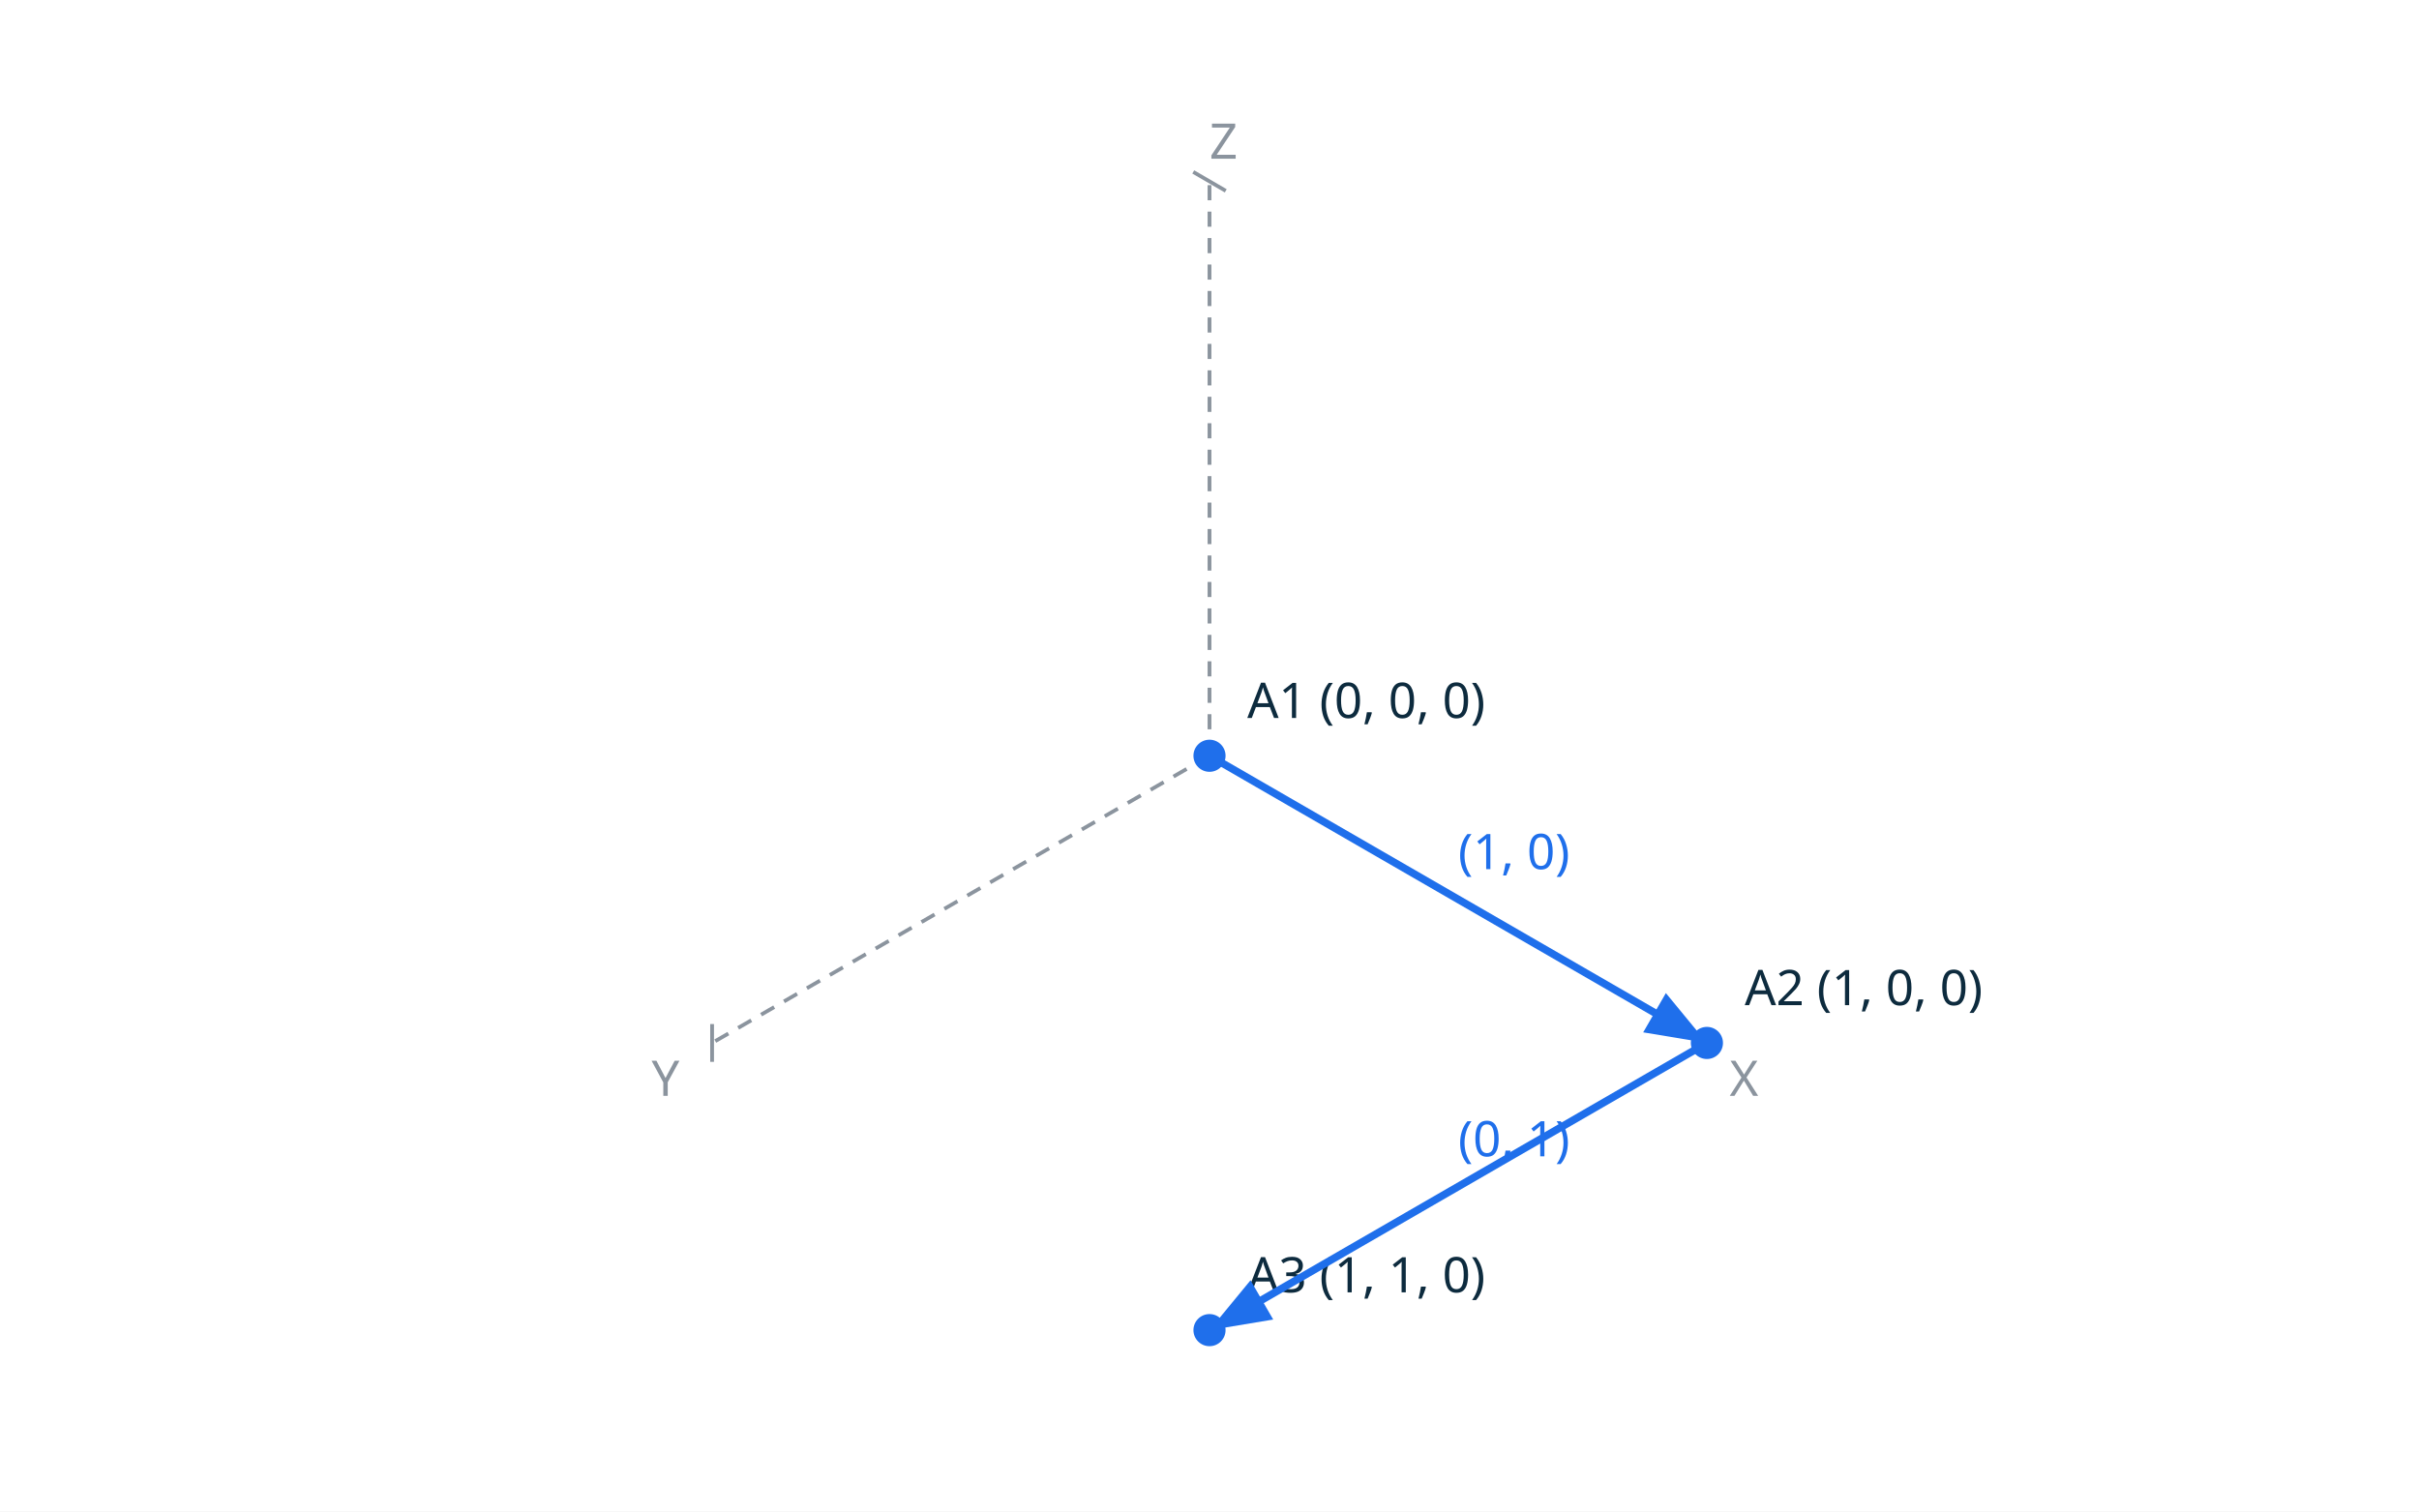
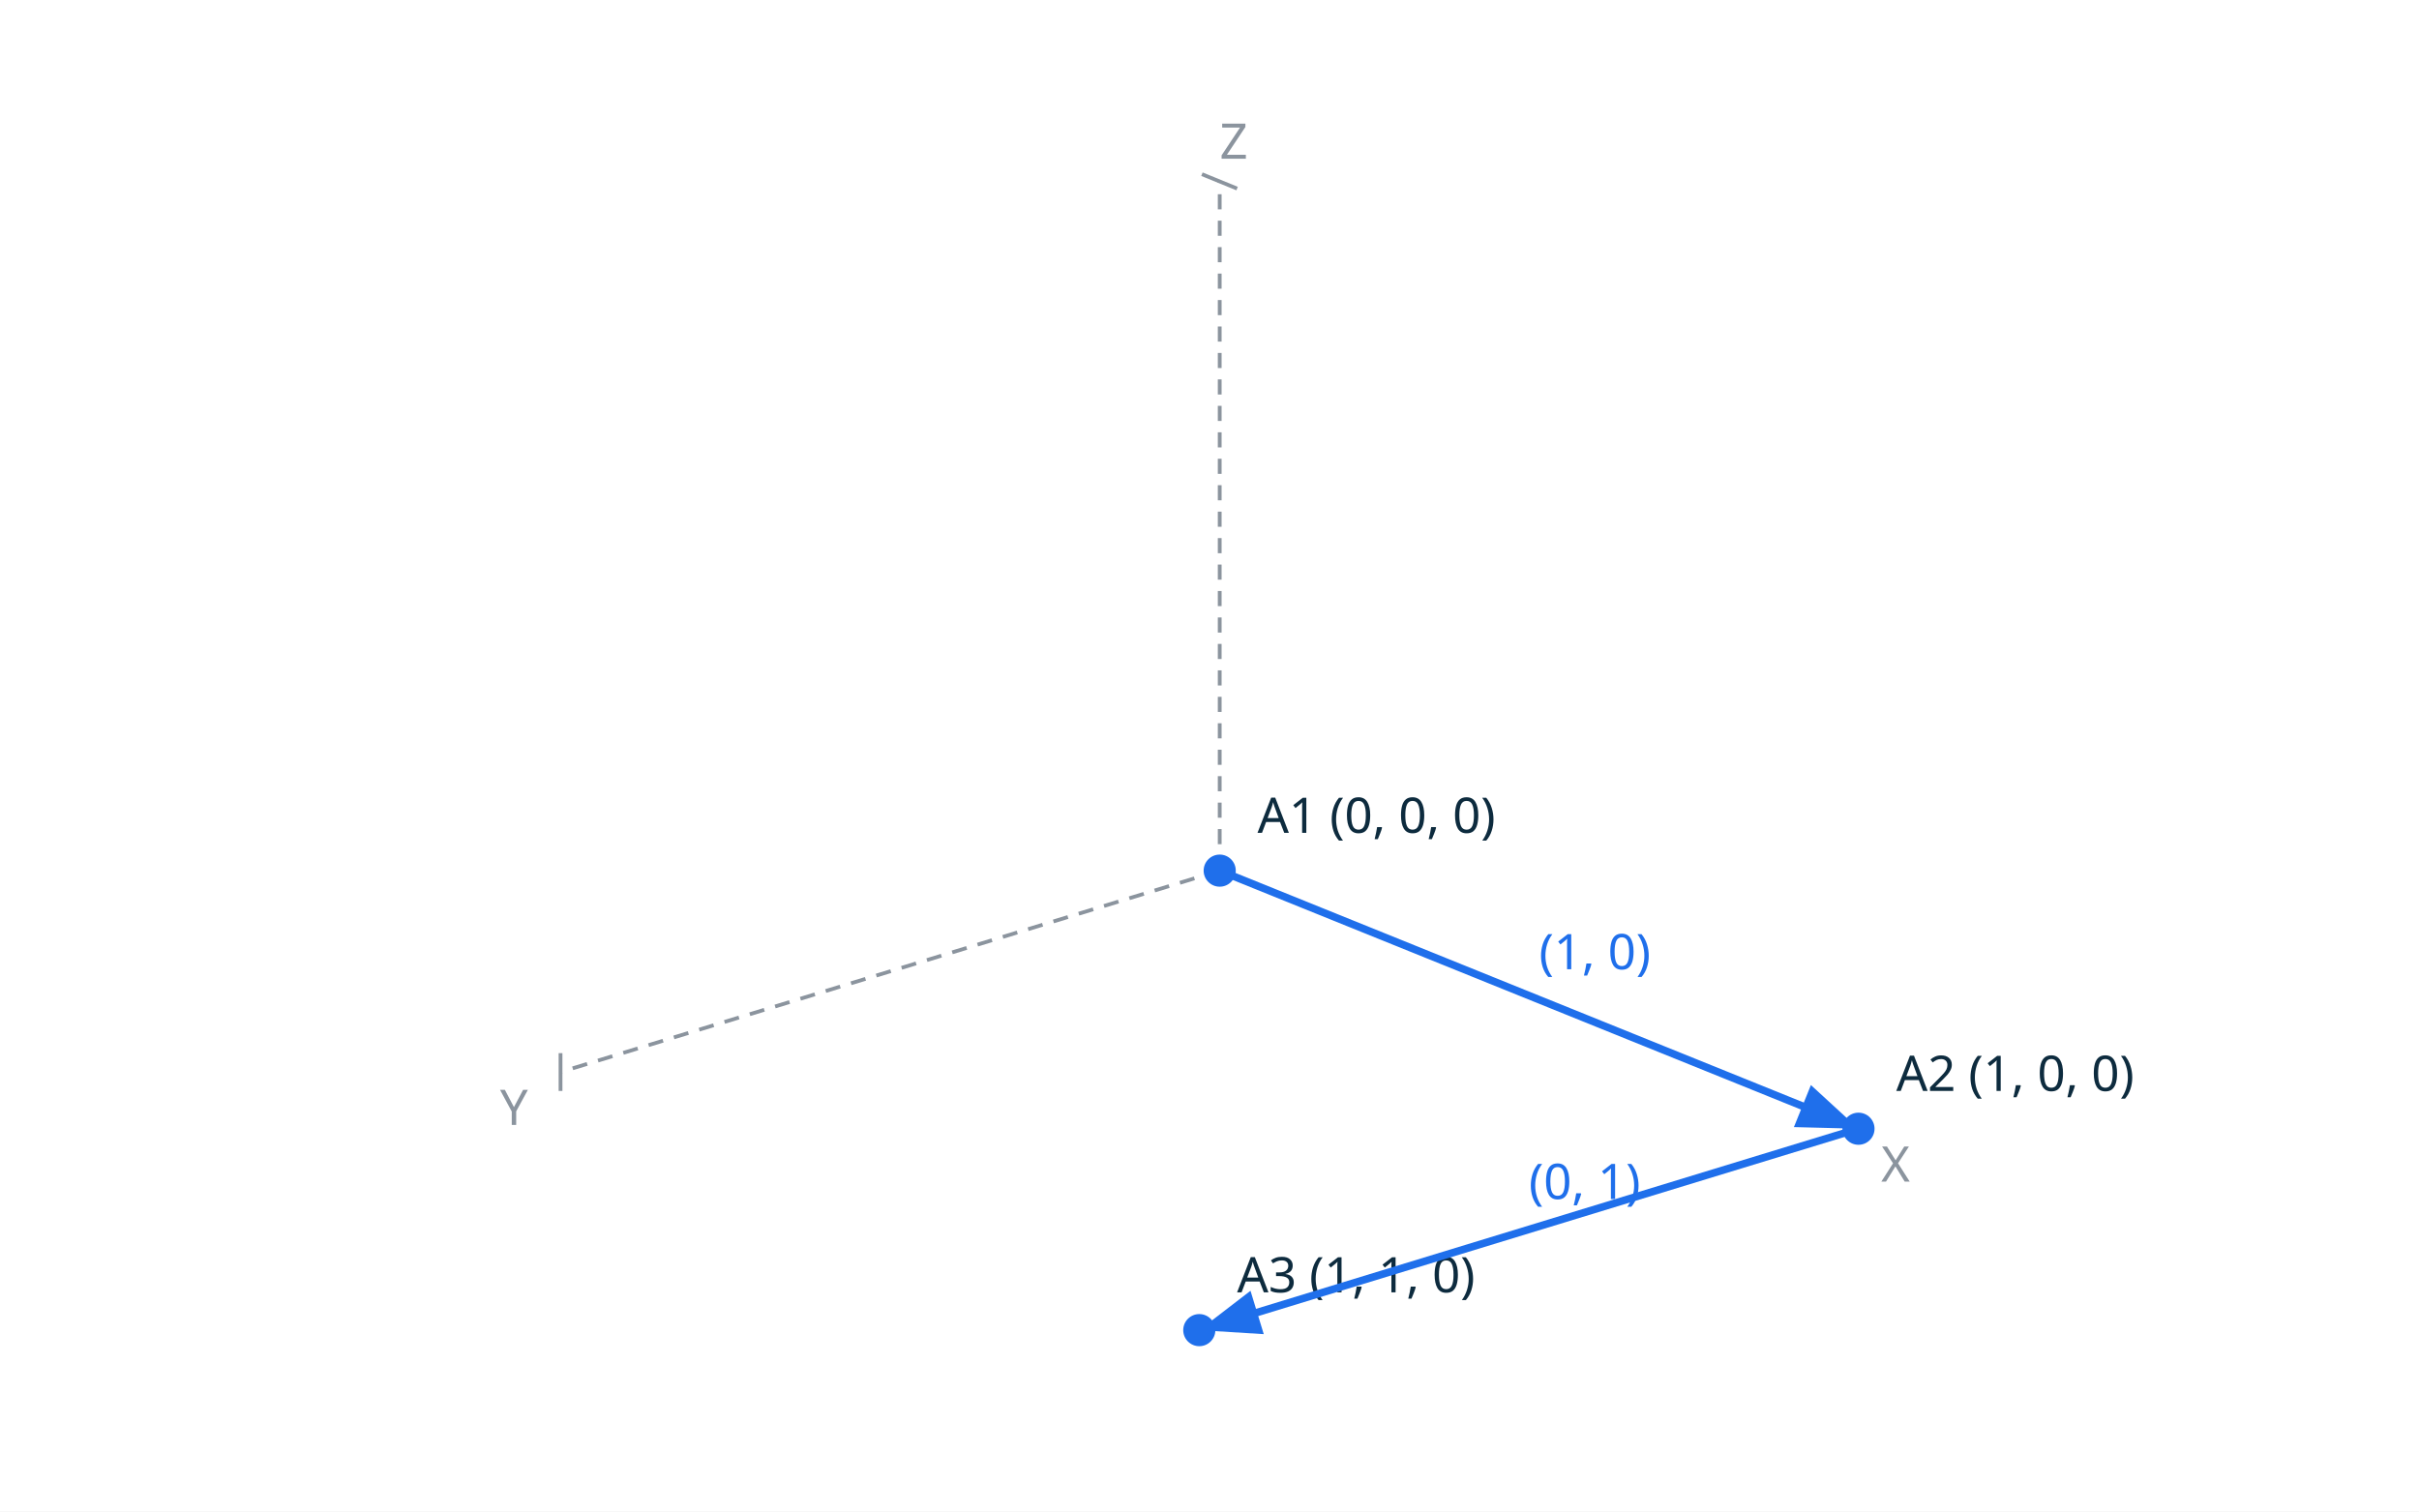
<svg xmlns="http://www.w3.org/2000/svg" viewBox="0 0 640 400" width="640" height="400">
  <rect width="640" height="400" fill="#ffffff" />
-   <circle cx="320.0" cy="200.0" r="2.5" fill="#ffffff" stroke="#6e7781" stroke-width="1.0" />
-   <circle cx="320.0" cy="200.0" r="2.5" fill="#ffffff" stroke="#6e7781" stroke-width="1.0" />
-   <line x1="320.0" y1="200.0" x2="451.6" y2="276.0" stroke="#6e7781" stroke-width="1.0" stroke-dasharray="4 3" />
-   <circle cx="451.6" cy="276.0" r="2.5" fill="#ffffff" stroke="#6e7781" stroke-width="1.0" />
-   <circle cx="451.6" cy="276.0" r="2.5" fill="#ffffff" stroke="#6e7781" stroke-width="1.0" />
-   <line x1="320.0" y1="200.0" x2="451.6" y2="276.0" stroke="#6e7781" stroke-width="1.0" stroke-dasharray="4 3" />
-   <line x1="451.6" y1="276.0" x2="320.0" y2="352.0" stroke="#6e7781" stroke-width="1.0" stroke-dasharray="4 3" />
-   <circle cx="451.6" cy="276.0" r="2.5" fill="#ffffff" stroke="#6e7781" stroke-width="1.0" />
-   <circle cx="320.0" cy="352.0" r="2.5" fill="#ffffff" stroke="#6e7781" stroke-width="1.0" />
-   <line x1="320.0" y1="200.0" x2="451.6" y2="276.0" stroke="#8b949e" stroke-width="1.0" stroke-dasharray="4 3" />
-   <text x="457.6" y="290.0" fill="#8b949e" font-family="sans-serif" font-size="13">X</text>
-   <line x1="320.0" y1="200.0" x2="188.4" y2="276.0" stroke="#8b949e" stroke-width="1.0" stroke-dasharray="4 3" />
-   <text x="172.4" y="290.0" fill="#8b949e" font-family="sans-serif" font-size="13">Y</text>
-   <line x1="320.0" y1="200.0" x2="320.0" y2="48.0" stroke="#8b949e" stroke-width="1.0" stroke-dasharray="4 3" />
-   <text x="320.0" y="42.0" fill="#8b949e" font-family="sans-serif" font-size="13">Z</text>
-   <circle cx="320.0" cy="200.0" r="2.5" fill="#8b949e" />
-   <line x1="456.0" y1="273.5" x2="447.3" y2="278.5" stroke="#8b949e" stroke-width="1.0" />
-   <line x1="188.4" y1="281.0" x2="188.4" y2="271.0" stroke="#8b949e" stroke-width="1.0" />
-   <line x1="315.7" y1="45.5" x2="324.3" y2="50.5" stroke="#8b949e" stroke-width="1.0" />
-   <circle cx="320.0" cy="200.0" r="5.0" fill="#1f6feb" stroke="#ffffff" stroke-width="1.5" />
-   <text x="330.0" y="190.0" fill="#0d2b3e" font-family="sans-serif" font-size="13">A1 (0, 0, 0)</text>
-   <circle cx="451.6" cy="276.0" r="5.0" fill="#1f6feb" stroke="#ffffff" stroke-width="1.5" />
-   <text x="461.6" y="266.0" fill="#0d2b3e" font-family="sans-serif" font-size="13">A2 (1, 0, 0)</text>
-   <circle cx="320.0" cy="352.0" r="5.0" fill="#1f6feb" stroke="#ffffff" stroke-width="1.5" />
-   <text x="330.0" y="342.0" fill="#0d2b3e" font-family="sans-serif" font-size="13">A3 (1, 1, 0)</text>
+   <circle cx="322.7" cy="230.4" r="2.5" fill="#ffffff" stroke="#6e7781" stroke-width="1.0" />
+   <circle cx="322.7" cy="230.4" r="2.5" fill="#ffffff" stroke="#6e7781" stroke-width="1.0" />
+   <line x1="322.7" y1="230.4" x2="491.7" y2="298.7" stroke="#6e7781" stroke-width="1.0" stroke-dasharray="4 3" />
+   <circle cx="491.7" cy="298.7" r="2.5" fill="#ffffff" stroke="#6e7781" stroke-width="1.0" />
+   <circle cx="491.7" cy="298.7" r="2.5" fill="#ffffff" stroke="#6e7781" stroke-width="1.0" />
+   <line x1="322.7" y1="230.4" x2="491.7" y2="298.7" stroke="#6e7781" stroke-width="1.0" stroke-dasharray="4 3" />
+   <line x1="491.7" y1="298.7" x2="317.3" y2="352.0" stroke="#6e7781" stroke-width="1.0" stroke-dasharray="4 3" />
+   <circle cx="491.7" cy="298.7" r="2.5" fill="#ffffff" stroke="#6e7781" stroke-width="1.0" />
+   <circle cx="317.3" cy="352.0" r="2.5" fill="#ffffff" stroke="#6e7781" stroke-width="1.0" />
+   <line x1="322.7" y1="230.4" x2="491.7" y2="298.7" stroke="#8b949e" stroke-width="1.0" stroke-dasharray="4 3" />
+   <text x="497.7" y="312.7" fill="#8b949e" font-family="sans-serif" font-size="13">X</text>
+   <line x1="322.7" y1="230.4" x2="148.3" y2="283.7" stroke="#8b949e" stroke-width="1.0" stroke-dasharray="4 3" />
+   <text x="132.3" y="297.7" fill="#8b949e" font-family="sans-serif" font-size="13">Y</text>
+   <line x1="322.7" y1="230.4" x2="322.7" y2="48.0" stroke="#8b949e" stroke-width="1.0" stroke-dasharray="4 3" />
+   <text x="322.7" y="42.0" fill="#8b949e" font-family="sans-serif" font-size="13">Z</text>
+   <circle cx="322.7" cy="230.4" r="2.5" fill="#8b949e" />
+   <line x1="496.5" y1="297.2" x2="487.0" y2="300.1" stroke="#8b949e" stroke-width="1.0" />
+   <line x1="148.3" y1="288.7" x2="148.3" y2="278.7" stroke="#8b949e" stroke-width="1.0" />
+   <line x1="318.0" y1="46.1" x2="327.3" y2="49.9" stroke="#8b949e" stroke-width="1.0" />
+   <circle cx="322.7" cy="230.4" r="5.0" fill="#1f6feb" stroke="#ffffff" stroke-width="1.5" />
+   <text x="332.7" y="220.4" fill="#0d2b3e" font-family="sans-serif" font-size="13">A1 (0, 0, 0)</text>
+   <circle cx="491.7" cy="298.7" r="5.0" fill="#1f6feb" stroke="#ffffff" stroke-width="1.5" />
+   <text x="501.7" y="288.7" fill="#0d2b3e" font-family="sans-serif" font-size="13">A2 (1, 0, 0)</text>
+   <circle cx="317.3" cy="352.0" r="5.0" fill="#1f6feb" stroke="#ffffff" stroke-width="1.5" />
+   <text x="327.3" y="342.0" fill="#0d2b3e" font-family="sans-serif" font-size="13">A3 (1, 1, 0)</text>
  <defs>
    <marker id="arrow" markerWidth="10" markerHeight="10" refX="8" refY="3" orient="auto">
      <path d="M0,0 L8,3 L0,6 z" fill="#1a7f37" />
    </marker>
    <marker id="arrow1" markerWidth="10" markerHeight="10" refX="8" refY="3" orient="auto">
      <path d="M0,0 L8,3 L0,6 z" fill="#1f6feb" />
    </marker>
  </defs>
-   <line x1="320.0" y1="200.0" x2="451.6" y2="276.0" stroke="#1f6feb" stroke-width="2.0" marker-end="url(#arrow1)" />
-   <text x="385.8" y="230.0" fill="#1f6feb" font-family="sans-serif" font-size="13">(1, 0)</text>
-   <line x1="451.6" y1="276.0" x2="320.0" y2="352.0" stroke="#1f6feb" stroke-width="2.0" marker-end="url(#arrow1)" />
-   <text x="385.8" y="306.0" fill="#1f6feb" font-family="sans-serif" font-size="13">(0, 1)</text>
+   <line x1="322.7" y1="230.4" x2="491.7" y2="298.7" stroke="#1f6feb" stroke-width="2.0" marker-end="url(#arrow1)" />
+   <text x="407.2" y="256.5" fill="#1f6feb" font-family="sans-serif" font-size="13">(1, 0)</text>
+   <line x1="491.7" y1="298.7" x2="317.3" y2="352.0" stroke="#1f6feb" stroke-width="2.0" marker-end="url(#arrow1)" />
+   <text x="404.5" y="317.3" fill="#1f6feb" font-family="sans-serif" font-size="13">(0, 1)</text>
</svg>
